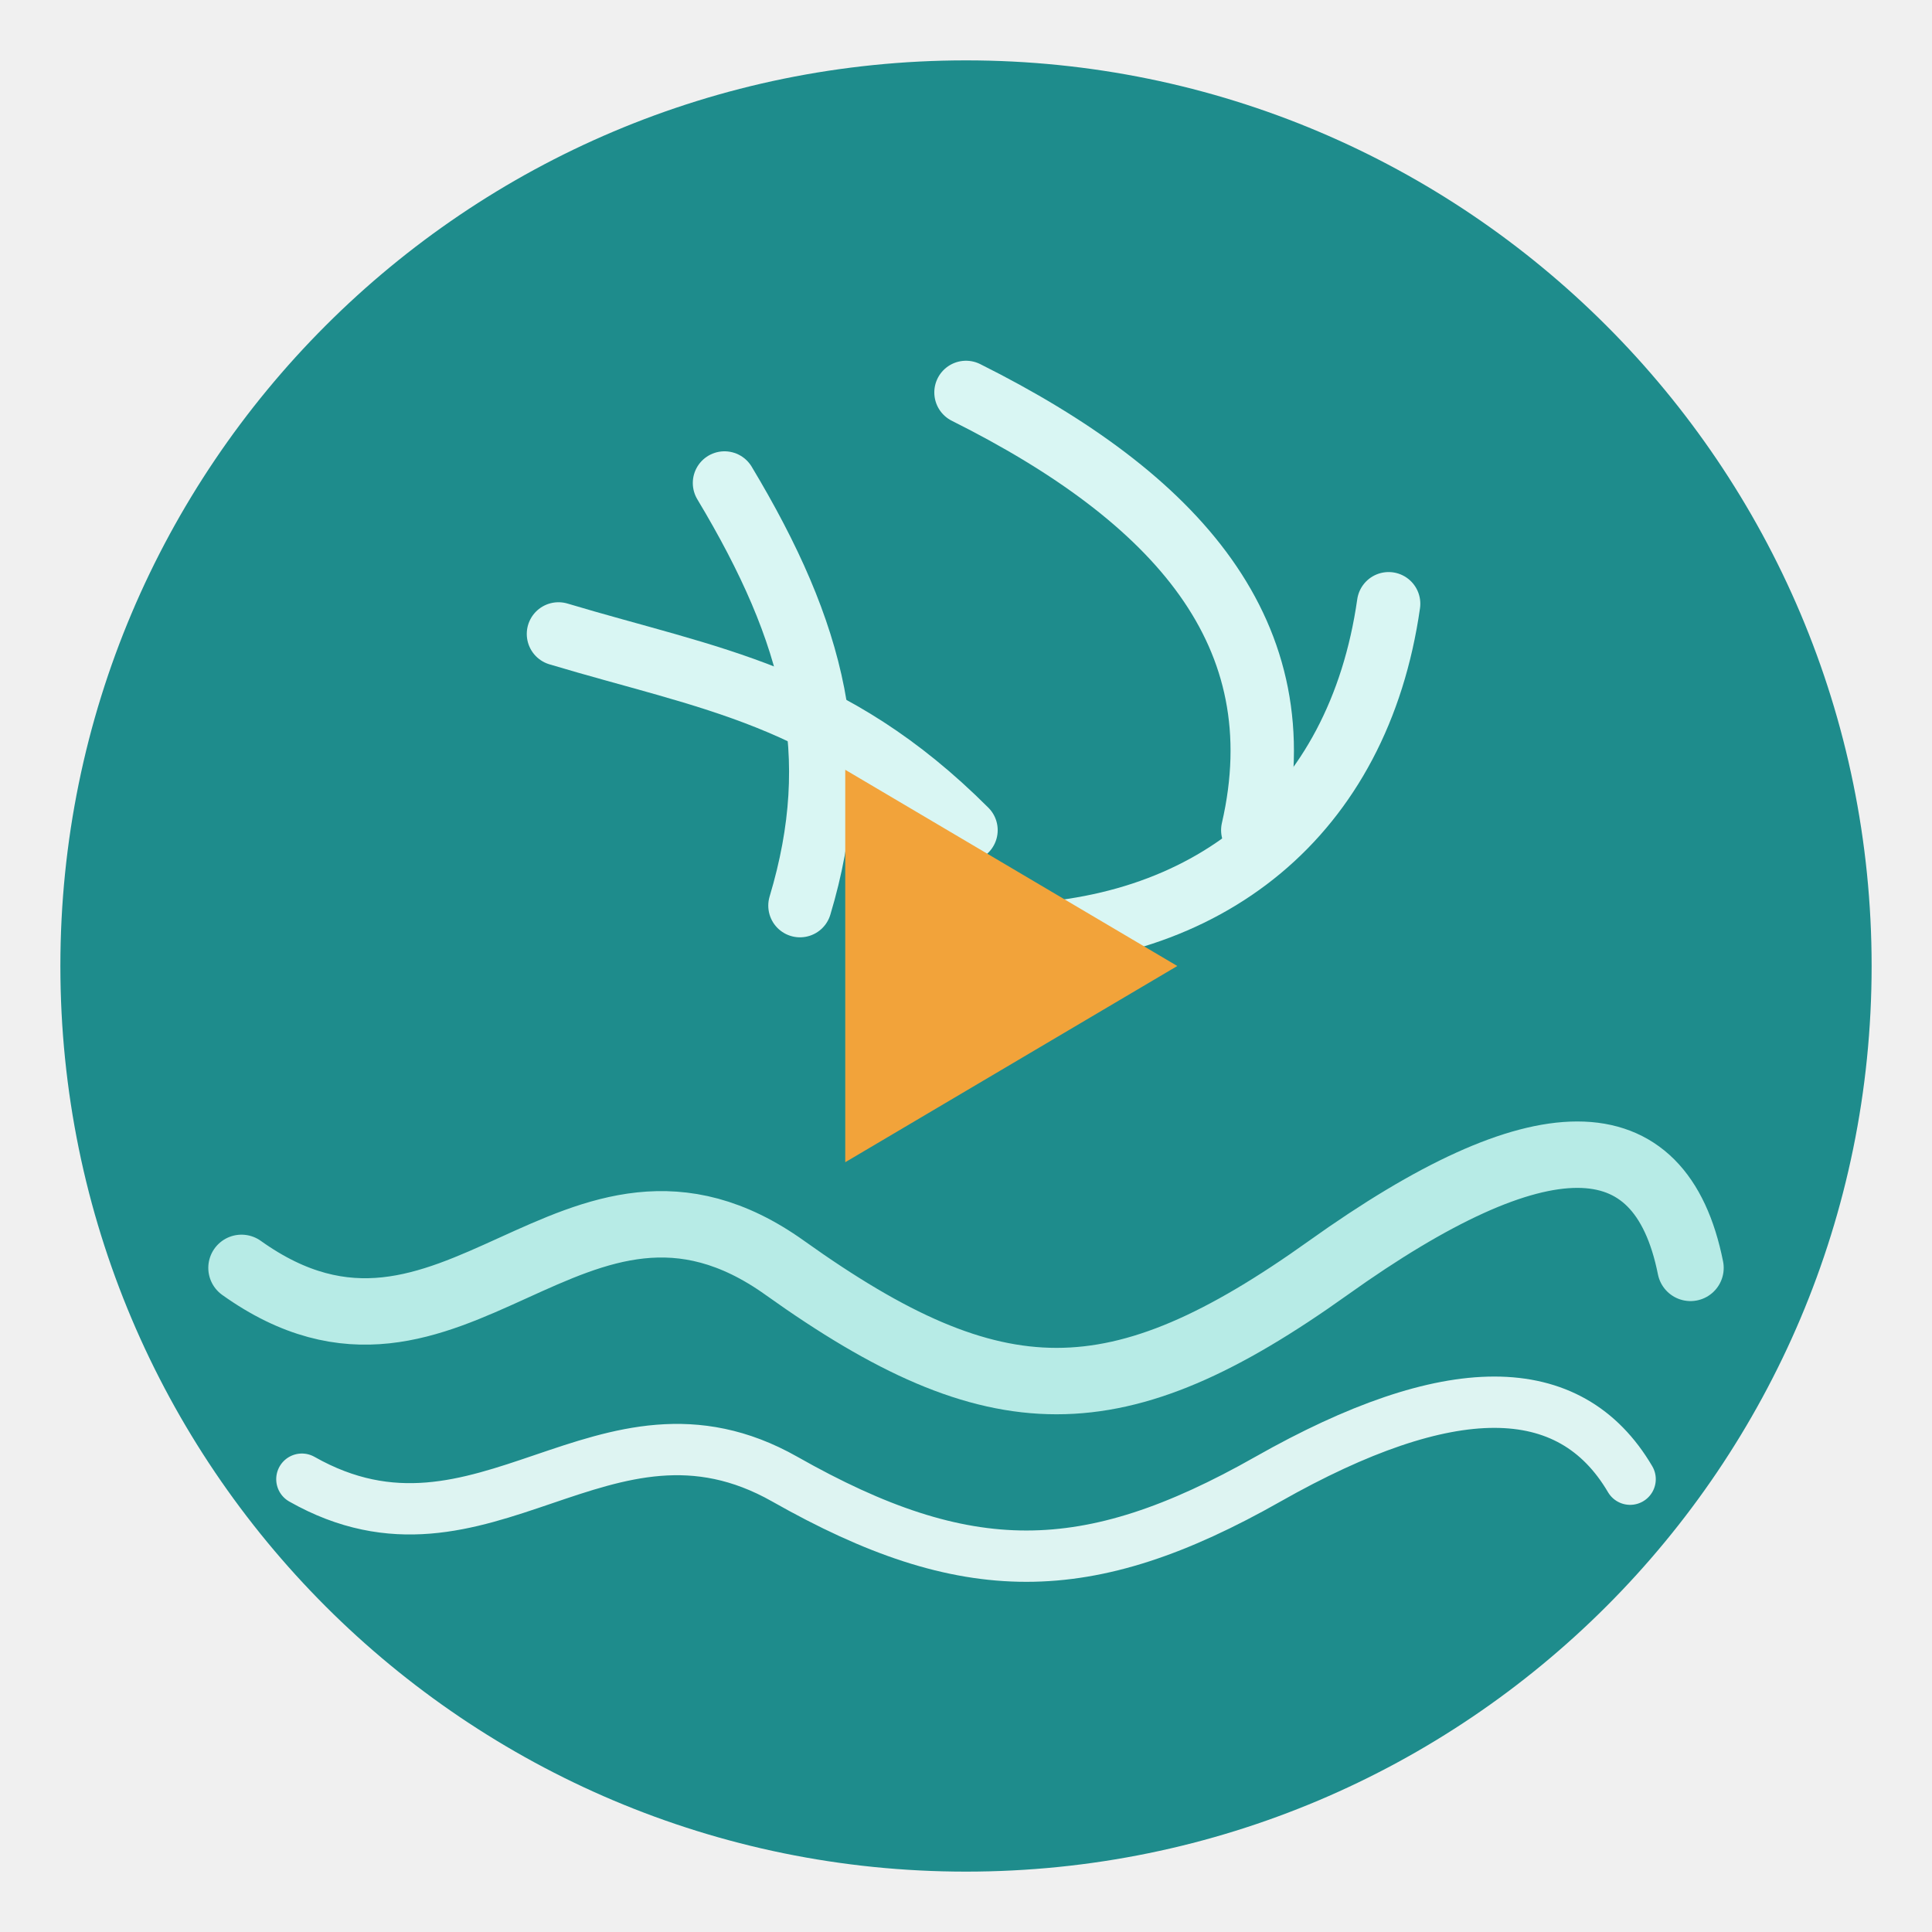
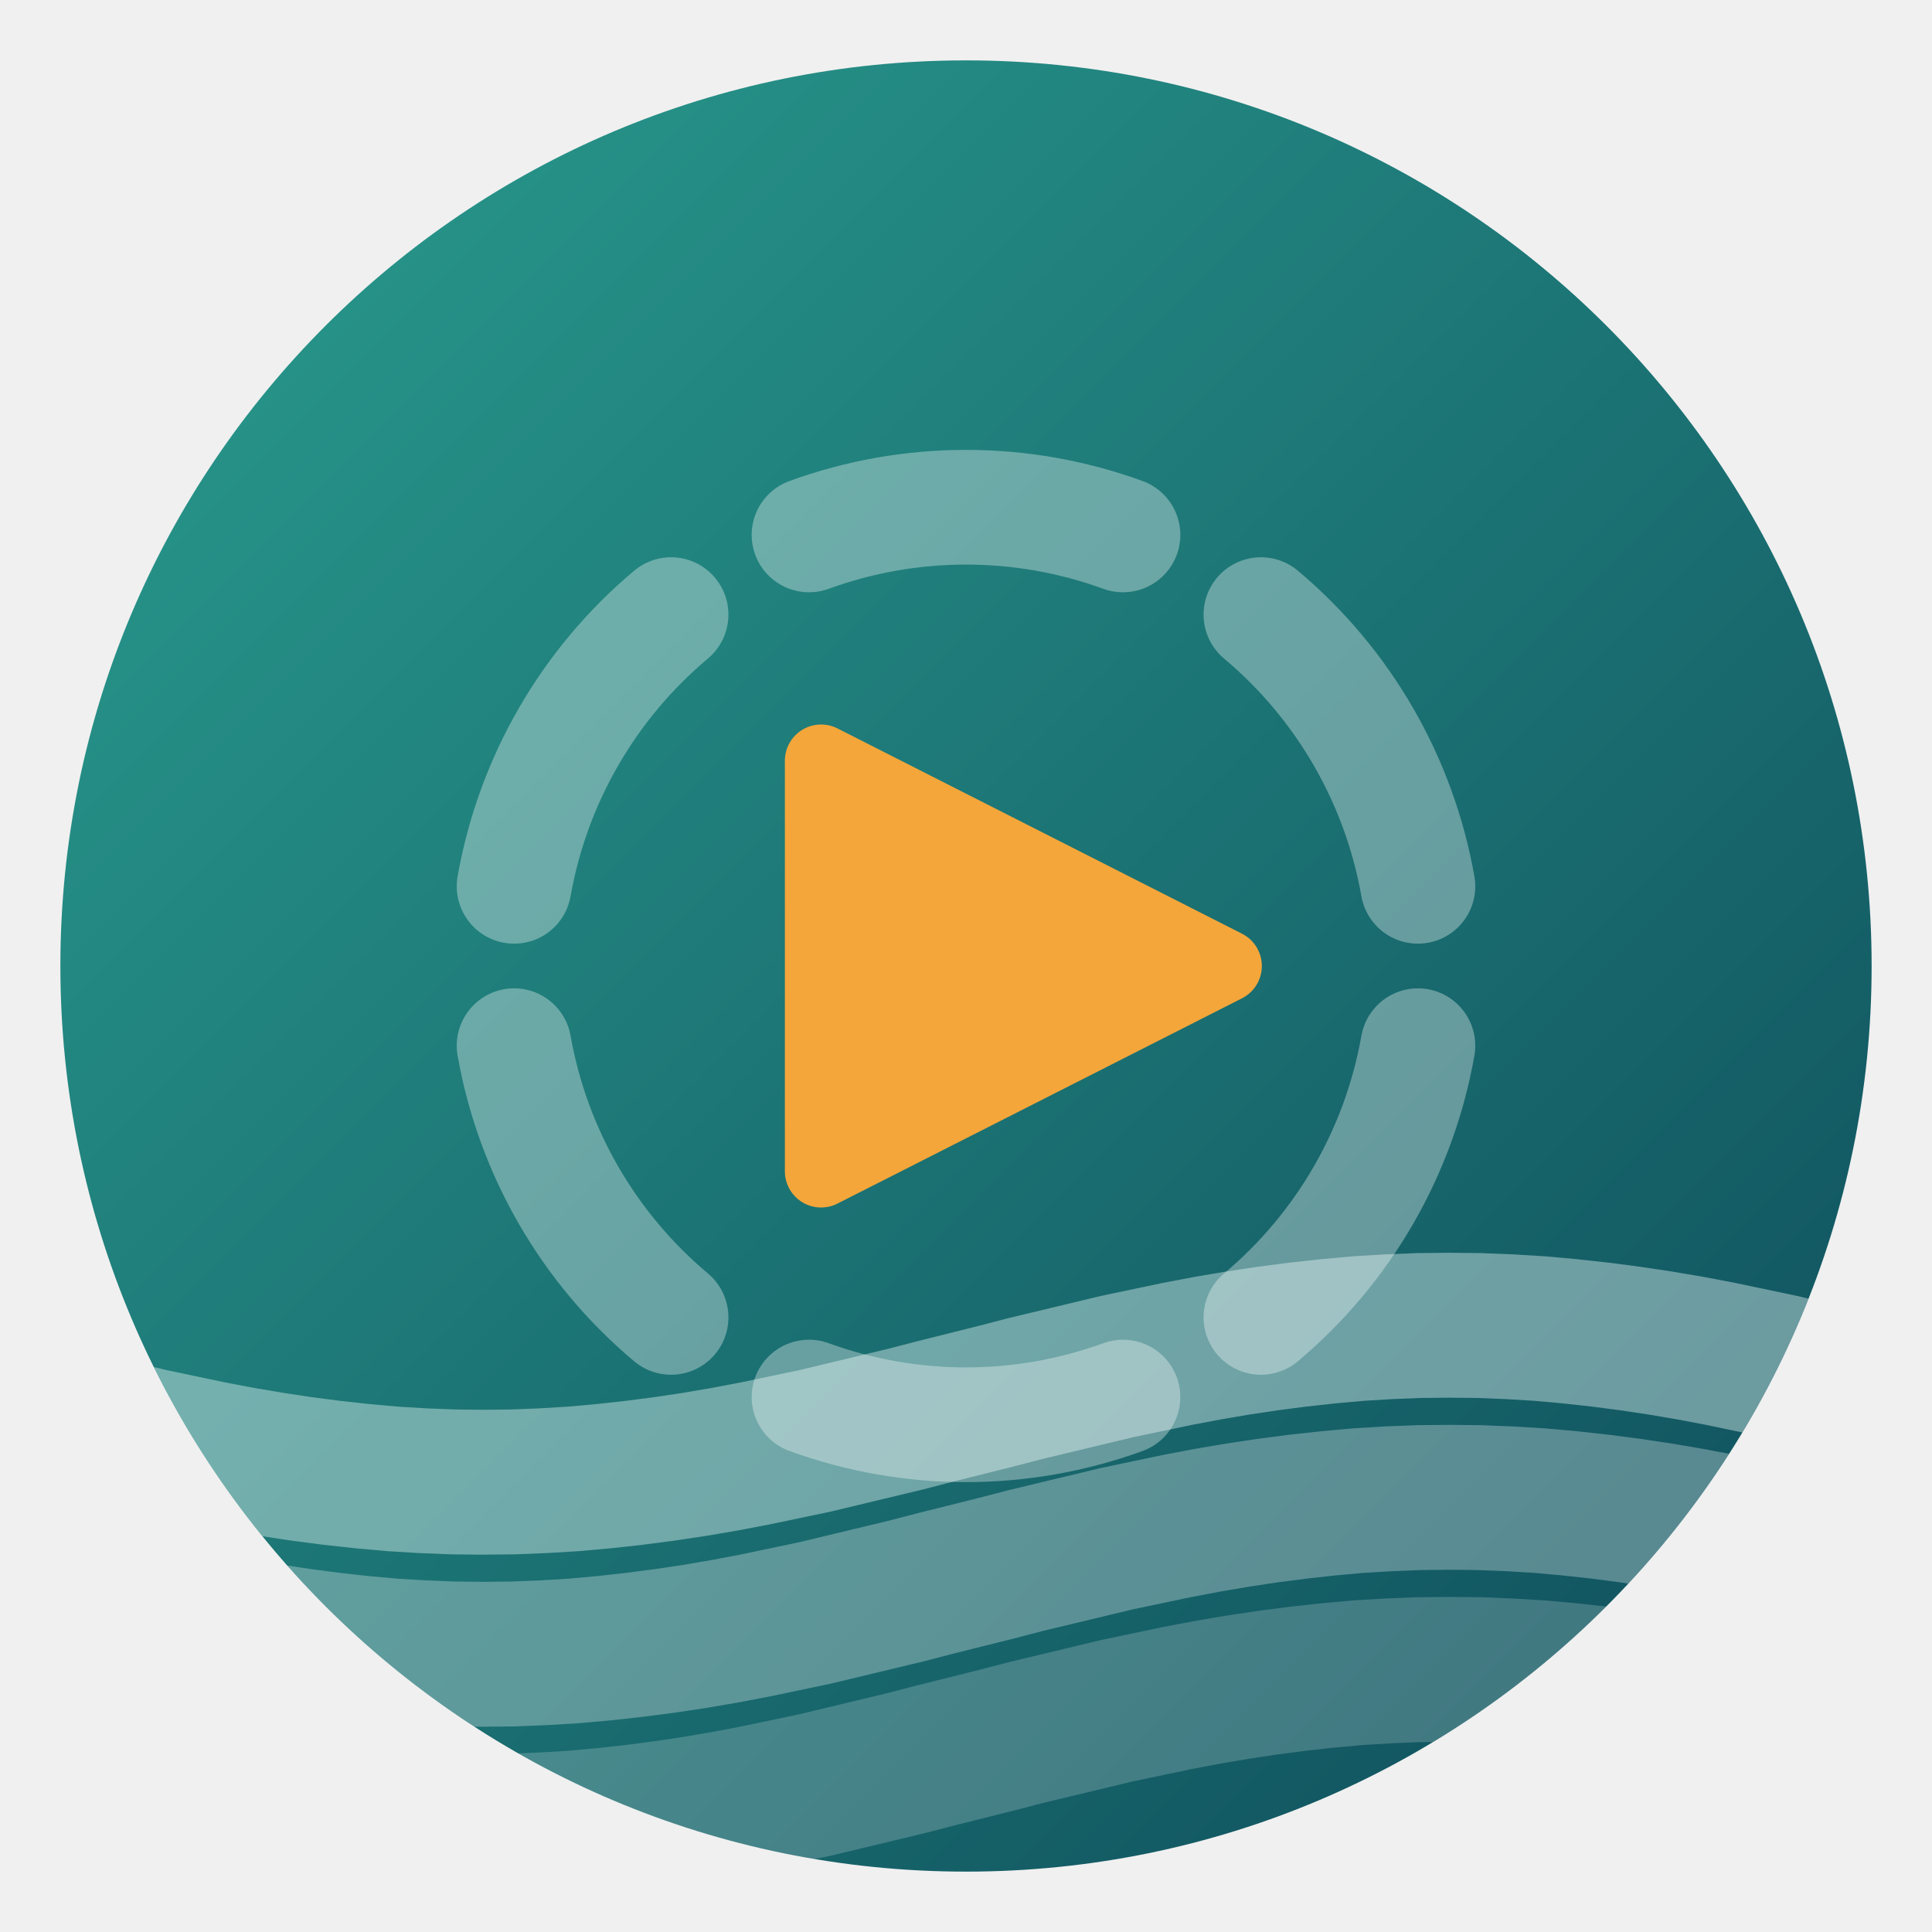
<svg xmlns="http://www.w3.org/2000/svg" viewBox="0 0 64 64">
  <defs>
-     <linearGradient id="kvg" x1="8" y1="4" x2="56" y2="62">
-       <stop stop-color="#1E8C8C" />
-       <stop offset="1" stop-color="#0F4C5C" />
+     <linearGradient id="kvTeal" x1="0" y1="0" x2="1" y2="1">
+       <stop offset="0" stop-color="#2A9D8F" />
+       <stop offset="1" stop-color="#0E4B5A" />
    </linearGradient>
+     <clipPath id="kvClip">
+       <circle cx="32" cy="32" r="30" />
+     </clipPath>
  </defs>
-   <circle cx="32" cy="32" r="30" fill="url(#kvg)" />
-   <g fill="none" stroke="#D9F6F3" stroke-width="2.1" stroke-linecap="round">
-     <path d="M32 13c7 3.5 11 8 9.5 14.5" />
-     <path d="M46 20c-1 7-6 11-13 11" />
-     <path d="M18.5 21c5 1.5 9 2 13.5 6.5" />
-     <path d="M24 16c3 5 4 9 2.5 14" />
+   <circle cx="32" cy="32" r="30" fill="url(#kvTeal)" />
+   <g clip-path="url(#kvClip)" fill="none" stroke-linecap="round">
+     <path d="M0 46.5 L1 46.75 L2 47.01 L3 47.25 L4 47.49 L5 47.73 L6 47.94 L7 48.15 L8 48.34 L9 48.51 L10 48.66 L11 48.79 L12 48.9 L13 48.99 L14 49.05 L15 49.09 L16 49.1 L17 49.09 L18 49.05 L19 48.99 L20 48.9 L21 48.79 L22 48.66 L23 48.51 L24 48.34 L25 48.15 L26 47.94 L27 47.73 L28 47.49 L29 47.25 L30 47.01 L31 46.75 L32 46.5 L33 46.25 L34 45.99 L35 45.75 L36 45.51 L37 45.27 L38 45.06 L39 44.85 L40 44.66 L41 44.49 L42 44.34 L43 44.21 L44 44.1 L45 44.01 L46 43.95 L47 43.91 L48 43.9 L49 43.91 L50 43.95 L51 44.01 L52 44.1 L53 44.21 L54 44.34 L55 44.49 L56 44.66 L57 44.85 L58 45.06 L59 45.27 L60 45.51 L61 45.75 L62 45.99 L63 46.25 L64 46.5" stroke="#F4FFFD" stroke-width="4.8" stroke-opacity="0.40" />
+     <path d="M0 52.2 L1 52.45 L2 52.71 L3 52.95 L4 53.19 L5 53.43 L6 53.64 L7 53.85 L8 54.04 L9 54.21 L10 54.36 L11 54.49 L12 54.6 L13 54.69 L14 54.75 L15 54.79 L16 54.8 L17 54.79 L18 54.75 L19 54.69 L20 54.6 L21 54.49 L22 54.36 L23 54.21 L24 54.04 L25 53.85 L26 53.64 L27 53.43 L28 53.19 L29 52.95 L30 52.71 L31 52.45 L32 52.2 L33 51.95 L34 51.69 L35 51.45 L36 51.21 L37 50.97 L38 50.76 L39 50.55 L40 50.36 L41 50.19 L42 50.04 L43 49.91 L44 49.8 L45 49.71 L46 49.65 L47 49.61 L48 49.6 L49 49.61 L50 49.65 L51 49.71 L52 49.8 L53 49.91 L54 50.04 L55 50.19 L56 50.36 L57 50.55 L58 50.76 L59 50.97 L60 51.21 L61 51.45 L62 51.69 L63 51.95 L64 52.2" stroke="#ffffff" stroke-width="4.8" stroke-opacity="0.30" />
+     <path d="M0 57.9 L1 58.15 L2 58.41 L3 58.65 L4 58.89 L5 59.13 L6 59.34 L7 59.55 L8 59.74 L9 59.91 L10 60.06 L11 60.19 L12 60.3 L13 60.39 L14 60.45 L15 60.49 L16 60.5 L17 60.49 L18 60.45 L19 60.39 L20 60.3 L21 60.19 L22 60.06 L23 59.91 L24 59.74 L25 59.55 L26 59.34 L27 59.13 L28 58.89 L29 58.65 L30 58.41 L31 58.15 L32 57.9 L33 57.65 L34 57.39 L35 57.15 L36 56.91 L37 56.67 L38 56.46 L39 56.25 L40 56.06 L41 55.89 L42 55.74 L43 55.61 L44 55.5 L45 55.41 L46 55.35 L47 55.31 L48 55.3 L49 55.31 L50 55.35 L51 55.41 L52 55.5 L53 55.61 L54 55.74 L55 55.89 L56 56.06 L57 56.25 L58 56.46 L59 56.67 L60 56.91 L61 57.15 L62 57.39 L63 57.65 L64 57.9" stroke="#ffffff" stroke-width="4.8" stroke-opacity="0.20" />
  </g>
-   <g fill="none" stroke-linecap="round">
-     <path d="M8 42c7 5 11-5 18 0s11 5 18 0 11-5 12 0" stroke="#B7EBE6" stroke-width="2.2" />
-     <path d="M10 49c6 3.4 10-3.4 16 0s10 3.4 16 0 10-3.4 12 0" stroke="#F3FFFD" stroke-width="1.7" opacity="0.9" />
-   </g>
-   <path d="M28 25.5v13l11-6.5z" fill="#F2A33A" />
+   <path d="M 26.8 17.72 A 15.2 15.2 0 0 1 37.2 17.72" fill="none" stroke="#ffffff" stroke-opacity="0.34" stroke-width="3.8" stroke-linecap="round" />
+   <path d="M 41.77 20.36 A 15.2 15.2 0 0 1 46.97 29.36" fill="none" stroke="#ffffff" stroke-opacity="0.34" stroke-width="3.8" stroke-linecap="round" />
+   <path d="M 46.97 34.64 A 15.2 15.2 0 0 1 41.77 43.64" fill="none" stroke="#ffffff" stroke-opacity="0.34" stroke-width="3.8" stroke-linecap="round" />
+   <path d="M 37.2 46.28 A 15.2 15.2 0 0 1 26.8 46.28" fill="none" stroke="#ffffff" stroke-opacity="0.34" stroke-width="3.8" stroke-linecap="round" />
+   <path d="M 22.23 43.64 A 15.2 15.2 0 0 1 17.03 34.64" fill="none" stroke="#ffffff" stroke-opacity="0.34" stroke-width="3.8" stroke-linecap="round" />
+   <path d="M 17.03 29.36 A 15.2 15.2 0 0 1 22.23 20.36" fill="none" stroke="#ffffff" stroke-opacity="0.34" stroke-width="3.8" stroke-linecap="round" />
+   <path d="M27.2 25.2 L27.2 38.8 L40.6 32 Z" fill="#F4A63A" stroke="#F4A63A" stroke-width="2.4" stroke-linejoin="round" stroke-linecap="round" />
</svg>
